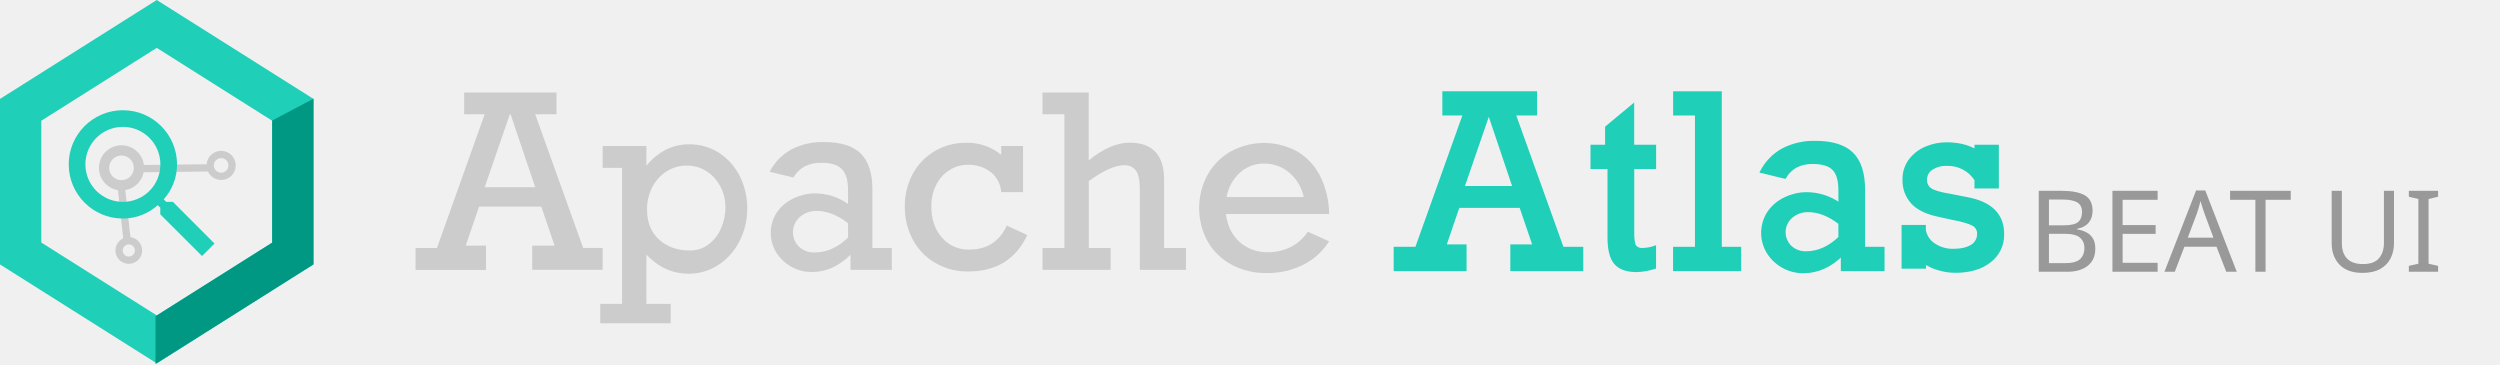
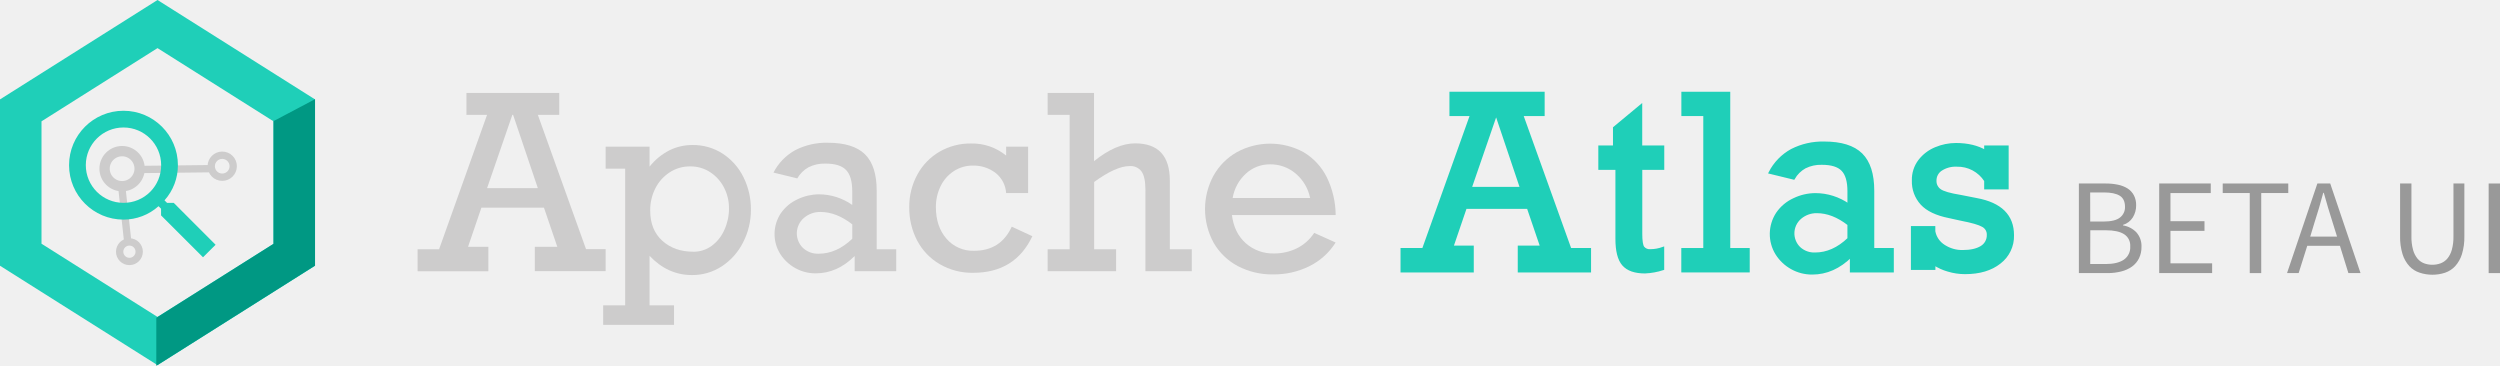
- <svg xmlns="http://www.w3.org/2000/svg" id="Layer_1" data-name="Layer 1" viewBox="0 0 1218.25 177.38">
+ <svg xmlns="http://www.w3.org/2000/svg" id="Layer_1" data-name="Layer 1" viewBox="0 0 1212.29 177.38">
  <defs>
-     <style>.cls-1{fill:#cdcccc;}.cls-2,.cls-3{fill:#1fcfb8;}.cls-2{stroke:#1fcfb8;stroke-width:1.18px;}.cls-2,.cls-4,.cls-5{stroke-miterlimit:10;}.cls-4,.cls-5{fill:none;stroke:#cdcccc;}.cls-4{stroke-width:3.55px;}.cls-5{stroke-width:5px;}.cls-6{fill:#fff;}.cls-7{fill:#009883;}.cls-8{font-size:55.24px;fill:#999;font-family:SourceSansPro-Regular, Source Sans Pro;}.cls-9{letter-spacing:-0.04em;}</style>
+     <style>.cls-1{fill:#cdcccc;}.cls-2,.cls-3{fill:#1fcfb8;}.cls-2{stroke:#1fcfb8;stroke-width:1.18px;}.cls-2,.cls-4,.cls-5{stroke-miterlimit:10;}.cls-4,.cls-5{fill:none;stroke:#cdcccc;}.cls-4{stroke-width:3.55px;}.cls-5{stroke-width:5px;}.cls-6{fill:#fff;}.cls-7{fill:#009883;}.cls-8{fill:#999;}</style>
  </defs>
  <path class="cls-1" d="M288.37,66l23.37,65.13h9.5v10.66H286.9V130h10.91l-6.48-19H261l-6.48,19h9.86v11.84H230.06V131.17h10.42L263.74,66h-10V55.39h45V66Zm-12,0H276l-12.24,35.53h24.6Z" transform="translate(-27.56 -10.31)" />
  <path class="cls-1" d="M391.69,112a34.17,34.17,0,0,1-3.78,15.82,29.78,29.78,0,0,1-10.32,11.62,26,26,0,0,1-14.5,4.25q-11.74,0-20.54-9.32v24H354.4v9.47H320.05v-9.47h10.66V92.1h-9.47V81.44h21.31V91.1a29.47,29.47,0,0,1,9.58-7.88,24.91,24.91,0,0,1,11.18-2.59,26.3,26.3,0,0,1,14.75,4.23,28.79,28.79,0,0,1,10.05,11.42A34.73,34.73,0,0,1,391.69,112Zm-27.88,20.38a14.71,14.71,0,0,0,8.85-2.85,19.1,19.1,0,0,0,6.17-7.77,24.78,24.78,0,0,0,2.23-10.39,21.53,21.53,0,0,0-2.46-10.2,19.54,19.54,0,0,0-6.74-7.42A17.34,17.34,0,0,0,362.21,91a17.84,17.84,0,0,0-10,2.94,20,20,0,0,0-6.91,7.8,23.36,23.36,0,0,0-2.45,10.67q0,9.38,5.91,14.68T363.81,132.37Z" transform="translate(-27.56 -10.31)" />
  <path class="cls-1" d="M452.68,102.81v28.36h9.48v10.66H442v-7.36q-8.46,8.39-18.84,8.39a20,20,0,0,1-10-2.57,20.37,20.37,0,0,1-7.28-6.88,18.25,18.25,0,0,1,.28-19.64,19.85,19.85,0,0,1,8.15-6.83,24.23,24.23,0,0,1,10.33-2.4,28.11,28.11,0,0,1,16.18,5.14V103q0-7.17-3-10.27t-10-3.09a17,17,0,0,0-8.19,1.78,14.27,14.27,0,0,0-5.46,5.4L402.63,94a25.87,25.87,0,0,1,10.56-10.88A32.87,32.87,0,0,1,429,79.53q12.31,0,18,5.6T452.68,102.81Zm-28.11,30.53q8.67,0,16.27-7.25v-7q-7.71-6-15.42-6a12,12,0,0,0-8.08,2.94,9.87,9.87,0,0,0-.42,14.5A10.61,10.61,0,0,0,424.57,133.34Z" transform="translate(-27.56 -10.31)" />
  <path class="cls-1" d="M515.45,85.74v-4.3H526.1v22.5H515.45A13.49,13.49,0,0,0,510.12,94,17.57,17.57,0,0,0,499.4,90.6a16.65,16.65,0,0,0-9.35,2.71,18,18,0,0,0-6.41,7.35,22.85,22.85,0,0,0-2.25,10.12q0,9.33,5.09,15.23a16.89,16.89,0,0,0,13.44,5.91q12.91,0,18.25-11.7l10,4.63q-8.4,17.76-28.73,17.75a31.11,31.11,0,0,1-16.16-4.18A28.64,28.64,0,0,1,472.32,127a34.07,34.07,0,0,1-3.85-16.17A32.33,32.33,0,0,1,472.38,95a28.42,28.42,0,0,1,10.74-11.11,29.68,29.68,0,0,1,15.24-4A26,26,0,0,1,515.45,85.74Z" transform="translate(-27.56 -10.31)" />
  <path class="cls-1" d="M578,79.83q16.83,0,16.83,18.1v33.24h10.65v10.66H583V102.55c0-4.31-.63-7.33-1.88-9.08a6.58,6.58,0,0,0-5.78-2.63q-6.62,0-17.21,7.71v32.62h10.65v10.66H535.58V131.17h10.66V66H535.58V55.39h22.5V88.45Q568.76,79.83,578,79.83Z" transform="translate(-27.56 -10.31)" />
  <path class="cls-1" d="M675.25,114.6H624.94q1.08,8.63,6.68,13.62a19.84,19.84,0,0,0,13.71,5,25.09,25.09,0,0,0,11-2.45,21.5,21.5,0,0,0,8.51-7.54l10.39,4.68a31.58,31.58,0,0,1-12.88,11.56A38.73,38.73,0,0,1,645,143.38a35.72,35.72,0,0,1-17.24-4.06A29.3,29.3,0,0,1,616.06,128a34,34,0,0,1,0-32.61,29.71,29.71,0,0,1,11.33-11.33,33.75,33.75,0,0,1,32.41.11,29.3,29.3,0,0,1,11.1,12A42.4,42.4,0,0,1,675.25,114.6ZM643.44,90a17,17,0,0,0-11.7,4.48,20.57,20.57,0,0,0-6.45,11.85h37.57a20.91,20.91,0,0,0-7-11.85A18.77,18.77,0,0,0,643.44,90Z" transform="translate(-27.56 -10.31)" />
  <path class="cls-2" d="M765.6,66,789,131.17h9.5v10.66H764.13V130H775l-6.48-19H738.25l-6.48,19h9.86v11.84H707.29V131.17h10.42L741,66H731V55.39h45V66Zm-12.34,0h-.4l-12.25,35.53h24.61Z" transform="translate(-27.56 -10.31)" />
  <path class="cls-2" d="M834,81.44V92.1H823.34v31.74q0,4.95,1,6.42a4,4,0,0,0,3.53,1.47,18,18,0,0,0,6.1-1.1v10.11a33,33,0,0,1-8.74,1.58q-7.32,0-10.54-3.7T811.49,126V92.1H803.2V81.44h7.11V72.3l13-10.79V81.44Z" transform="translate(-27.56 -10.31)" />
  <path class="cls-2" d="M875.44,131.17v10.66h-32V131.17h10.66V66H843.47V55.39H866v75.78Z" transform="translate(-27.56 -10.31)" />
  <path class="cls-2" d="M935.83,102.81v28.36h9.48v10.66H925.18v-7.36q-8.46,8.39-18.83,8.39a20,20,0,0,1-10-2.57,20.26,20.26,0,0,1-7.27-6.88,18.25,18.25,0,0,1,.28-19.64,19.78,19.78,0,0,1,8.15-6.83,24.08,24.08,0,0,1,10.31-2.4A28.08,28.08,0,0,1,924,109.68V103q0-7.17-3-10.27t-10-3.09a17.06,17.06,0,0,0-8.2,1.78,14.27,14.27,0,0,0-5.46,5.4L885.78,94a25.87,25.87,0,0,1,10.56-10.88,32.9,32.9,0,0,1,15.81-3.59q12.32,0,18,5.6T935.83,102.81Zm-28.11,30.53q8.68,0,16.27-7.25v-7q-7.71-6-15.41-6a12,12,0,0,0-8.09,2.94,9.87,9.87,0,0,0-.42,14.5A10.62,10.62,0,0,0,907.72,133.34Z" transform="translate(-27.56 -10.31)" />
  <path class="cls-2" d="M990.31,83.63V81.44H1001v20.13H990.31V97.91a16,16,0,0,0-13.87-7.36,12.86,12.86,0,0,0-7.56,2A6.23,6.23,0,0,0,966,97.91a5.37,5.37,0,0,0,2.22,4.57q2.24,1.67,10,2.92l7.84,1.54q17.54,3.25,17.54,17.41a16.15,16.15,0,0,1-6.35,13.31q-6.33,5-16.83,5a28.28,28.28,0,0,1-8.2-1.22,25,25,0,0,1-6.74-3.06v2.25H954.78V120.52h10.66v2a10.58,10.58,0,0,0,4.76,7,16,16,0,0,0,9.11,2.62q5.7,0,9-2a6.64,6.64,0,0,0,3.27-6,4.73,4.73,0,0,0-2.6-4.37c-1.73-1-5.2-2-10.43-3l-6-1.32q-9-1.82-13.14-6.28a16,16,0,0,1-4.17-11.36,15.17,15.17,0,0,1,3.07-9.57,19,19,0,0,1,7.87-6,25.41,25.41,0,0,1,9.86-2Q984.5,80.26,990.31,83.63Z" transform="translate(-27.56 -10.31)" />
  <path class="cls-3" d="M103.94,10.31,27.56,58.51v80.66l76.38,48.2,76.38-48.2V58.51Zm56.25,118.23L103.94,164l-56.25-35.5V69.14l56.25-35.5,56.25,35.5Z" transform="translate(-27.56 -10.31)" />
  <circle class="cls-4" cx="62.76" cy="122.05" r="4.74" />
  <circle class="cls-4" cx="107.76" cy="80.6" r="5.33" />
  <circle class="cls-5" cx="59.21" cy="81.79" r="8.5" />
  <line class="cls-4" x1="59" y1="90.19" x2="61.96" y2="117.39" />
  <line class="cls-4" x1="102.43" y1="81.79" x2="68" y2="82.19" />
  <g id="search">
    <path class="cls-3" d="M111.8,108.67h-3.25l-1.22-1.21a25.44,25.44,0,0,0,6.5-17.06,26.39,26.39,0,1,0-26.39,26.4,25.43,25.43,0,0,0,17-6.5l1.22,1.22v3.24L126,135.07,132.1,129Zm-24.36,0A18.27,18.27,0,1,1,105.71,90.4,18.19,18.19,0,0,1,87.44,108.67Z" transform="translate(-27.56 -10.31)" />
  </g>
  <path class="cls-6" d="M103.62,37.74" transform="translate(-27.56 -10.31)" />
  <polygon class="cls-7" points="152.76 48.1 132.63 58.73 132.63 118.24 75.79 154.11 75.79 177.38 152.76 128.81 152.76 48.1" />
-   <text class="cls-8" transform="translate(988.12 132.43)">BEAT UI</text>
+   <path class="cls-8" d="M1035.64,142.74V99.29h12.92a28.58,28.58,0,0,1,6.06.59,14.18,14.18,0,0,1,4.7,1.86,8.89,8.89,0,0,1,3,3.28,10.06,10.06,0,0,1,1.09,4.86,10.94,10.94,0,0,1-1.62,5.87,8.37,8.37,0,0,1-4.74,3.6v.27a11.48,11.48,0,0,1,6.43,3.31A9.9,9.9,0,0,1,1066,130a12.21,12.21,0,0,1-1.2,5.56,10.87,10.87,0,0,1-3.37,4,15.48,15.48,0,0,1-5.24,2.38,26.45,26.45,0,0,1-6.69.8Zm5.5-25h6.42q5.57,0,8-1.93a6.29,6.29,0,0,0,2.45-5.23c0-2.52-.85-4.3-2.55-5.36s-4.25-1.59-7.65-1.59h-6.69Zm0,20.6h7.55c3.75,0,6.67-.7,8.74-2.09a7.22,7.22,0,0,0,3.11-6.46,6.47,6.47,0,0,0-3-5.93q-3-1.89-8.81-1.89h-7.55Z" transform="translate(-27.56 -10.31)" />
+   <path class="cls-8" d="M1074.59,142.74V99.29h25v4.63h-19.54v13.65h16.5v4.7h-16.5V138h20.21v4.71Z" transform="translate(-27.56 -10.31)" />
+   <path class="cls-8" d="M1118.5,142.74V103.92h-13.11V99.29h31.79v4.63h-13.11v38.82Z" transform="translate(-27.56 -10.31)" />
+   <path class="cls-8" d="M1136.58,142.74l14.71-43.45h6.23l14.7,43.45h-5.89l-4.11-13.25h-15.83l-4.18,13.25Zm13.25-24.31-2,6.62h13l-2.06-6.62q-1.18-3.65-2.25-7.26c-.71-2.4-1.41-4.86-2.12-7.38h-.26c-.67,2.52-1.35,5-2.06,7.38S1150.63,116,1149.83,118.43Z" transform="translate(-27.56 -10.31)" />
+   <path class="cls-8" d="M1207.06,143.53a19.44,19.44,0,0,1-6.19-1,11.87,11.87,0,0,1-5-3.18,15.56,15.56,0,0,1-3.28-5.79,28.3,28.3,0,0,1-1.19-8.81V99.29h5.5v25.63a23.21,23.21,0,0,0,.79,6.56,11.71,11.71,0,0,0,2.15,4.24,7.79,7.79,0,0,0,3.21,2.28,11.37,11.37,0,0,0,4,.7,11.5,11.5,0,0,0,4-.7,8,8,0,0,0,3.25-2.28,11.43,11.43,0,0,0,2.18-4.24,23.18,23.18,0,0,0,.8-6.56V99.29h5.29v25.5a28,28,0,0,1-1.19,8.81,15.42,15.42,0,0,1-3.28,5.79,11.86,11.86,0,0,1-4.93,3.18A19.17,19.17,0,0,1,1207.06,143.53Z" transform="translate(-27.56 -10.31)" />
+   <path class="cls-8" d="M1234.35,142.74V99.29h5.5v43.45Z" transform="translate(-27.56 -10.31)" />
</svg>
